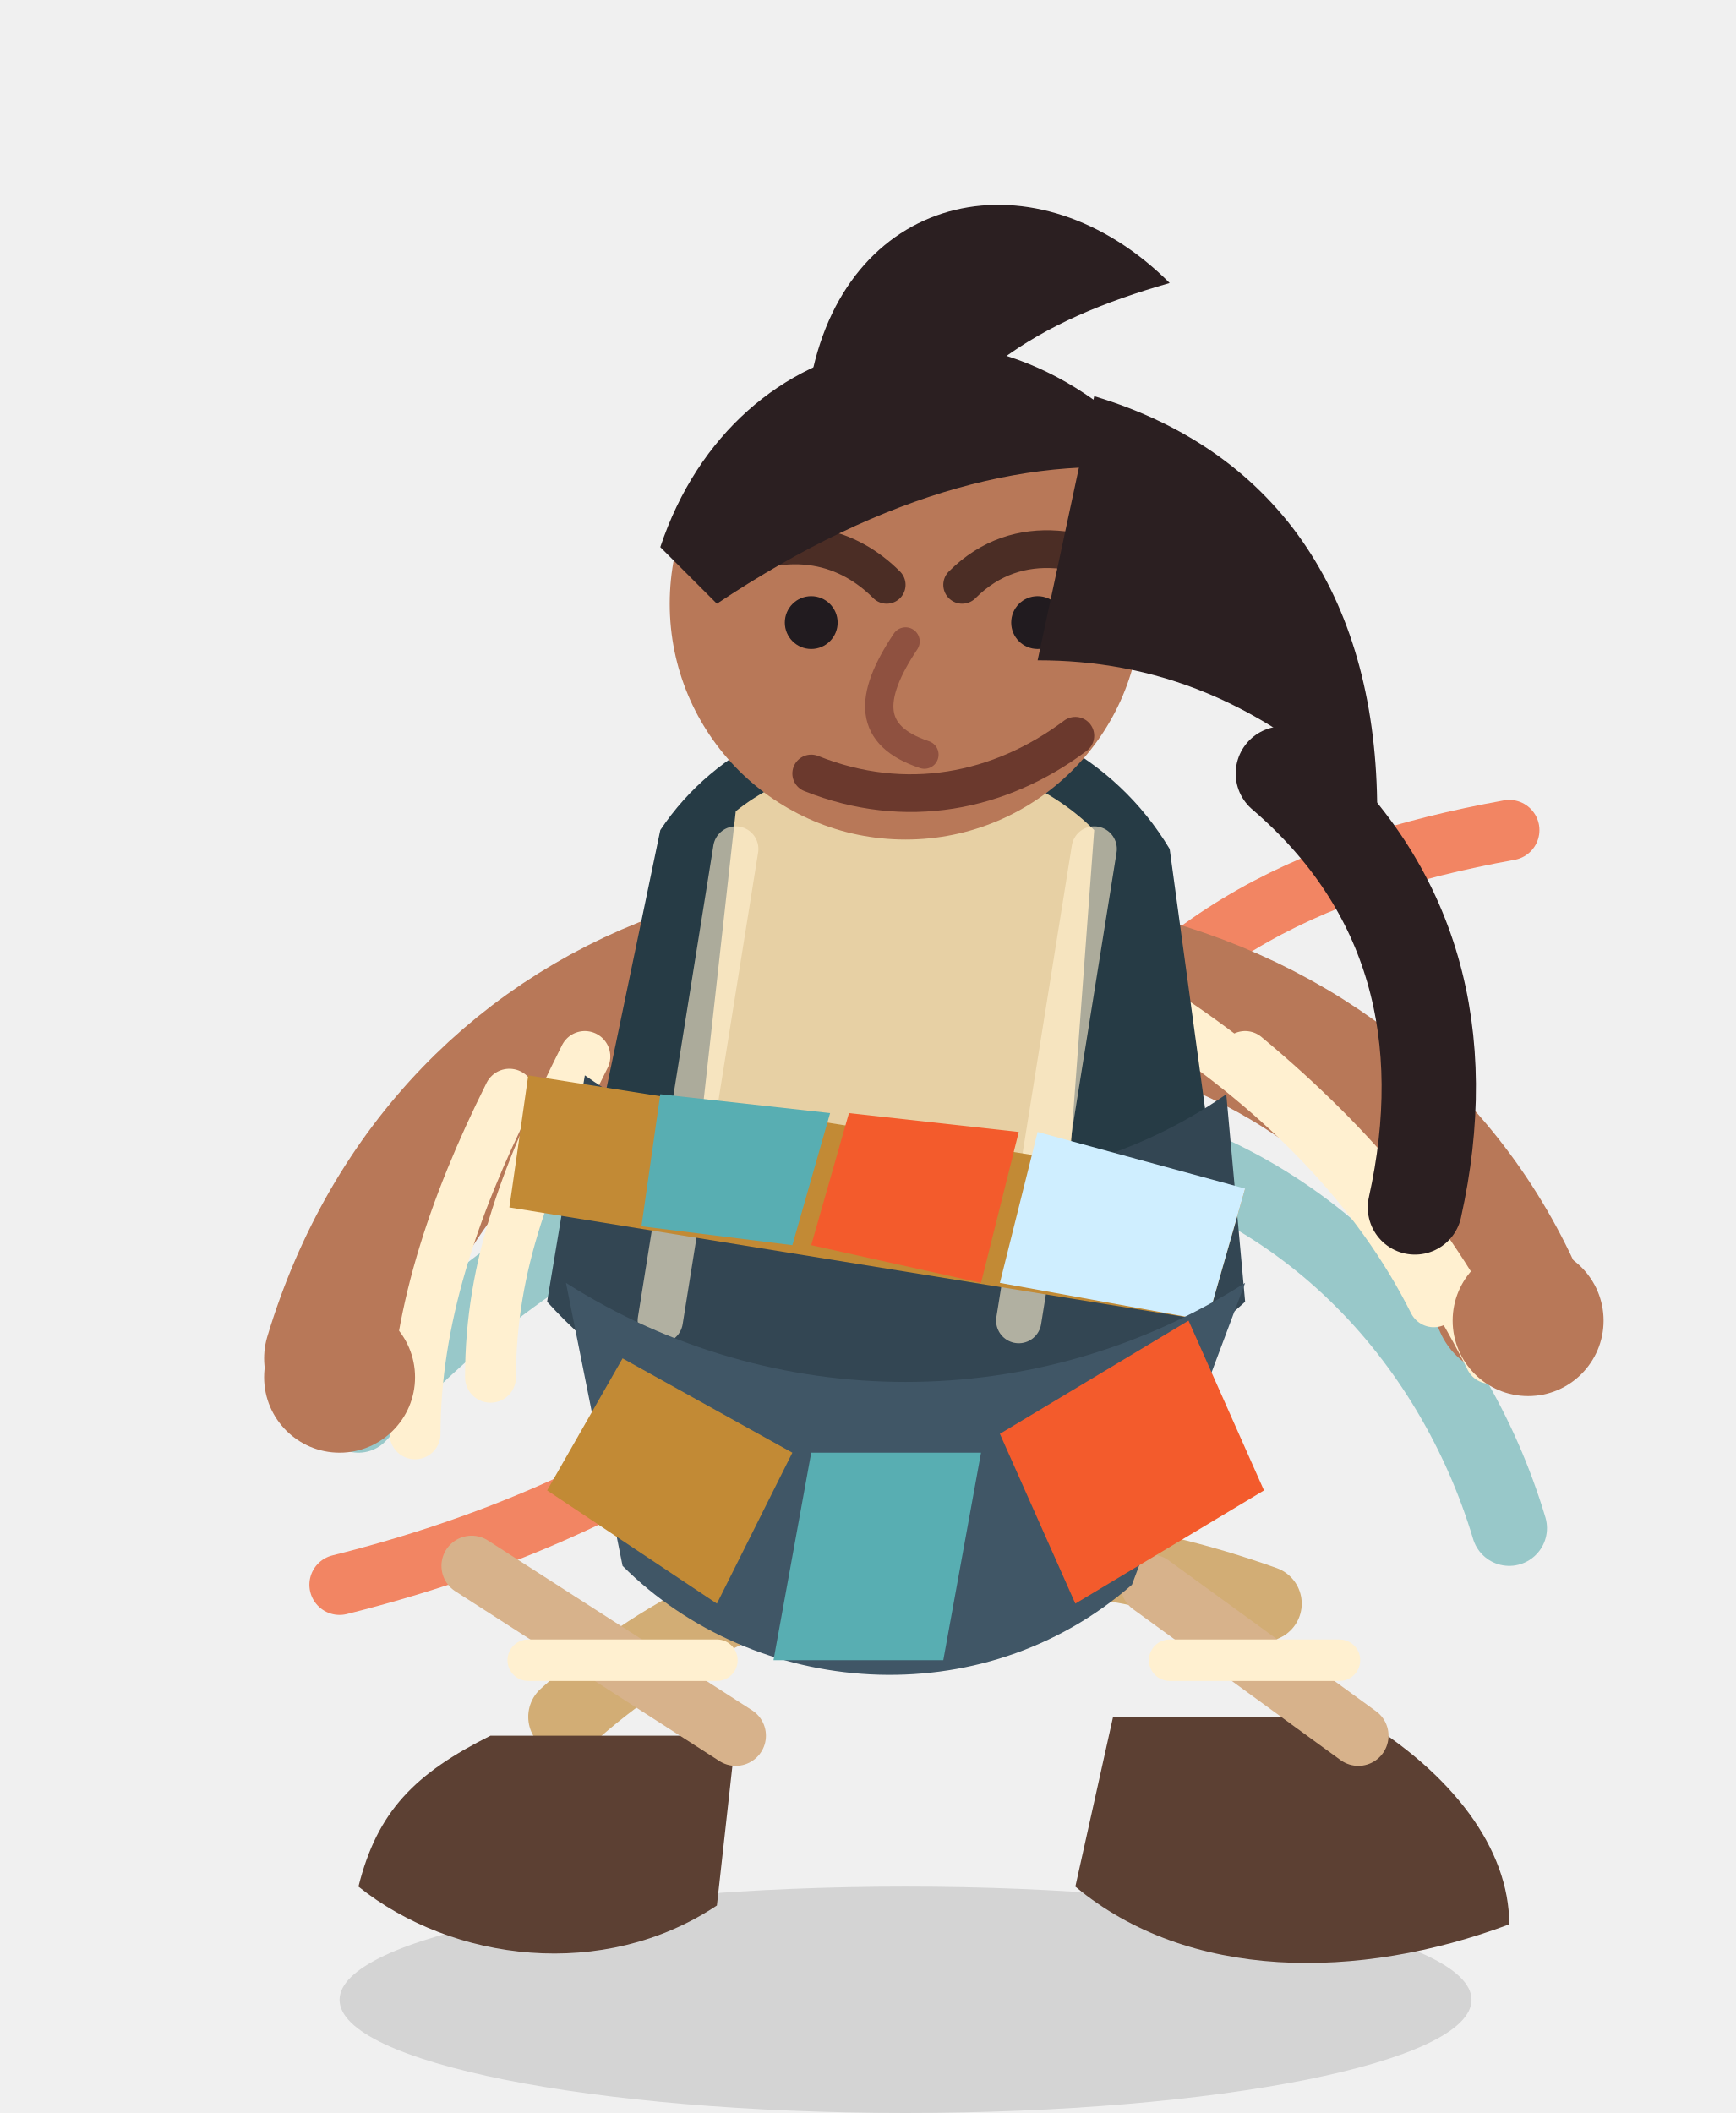
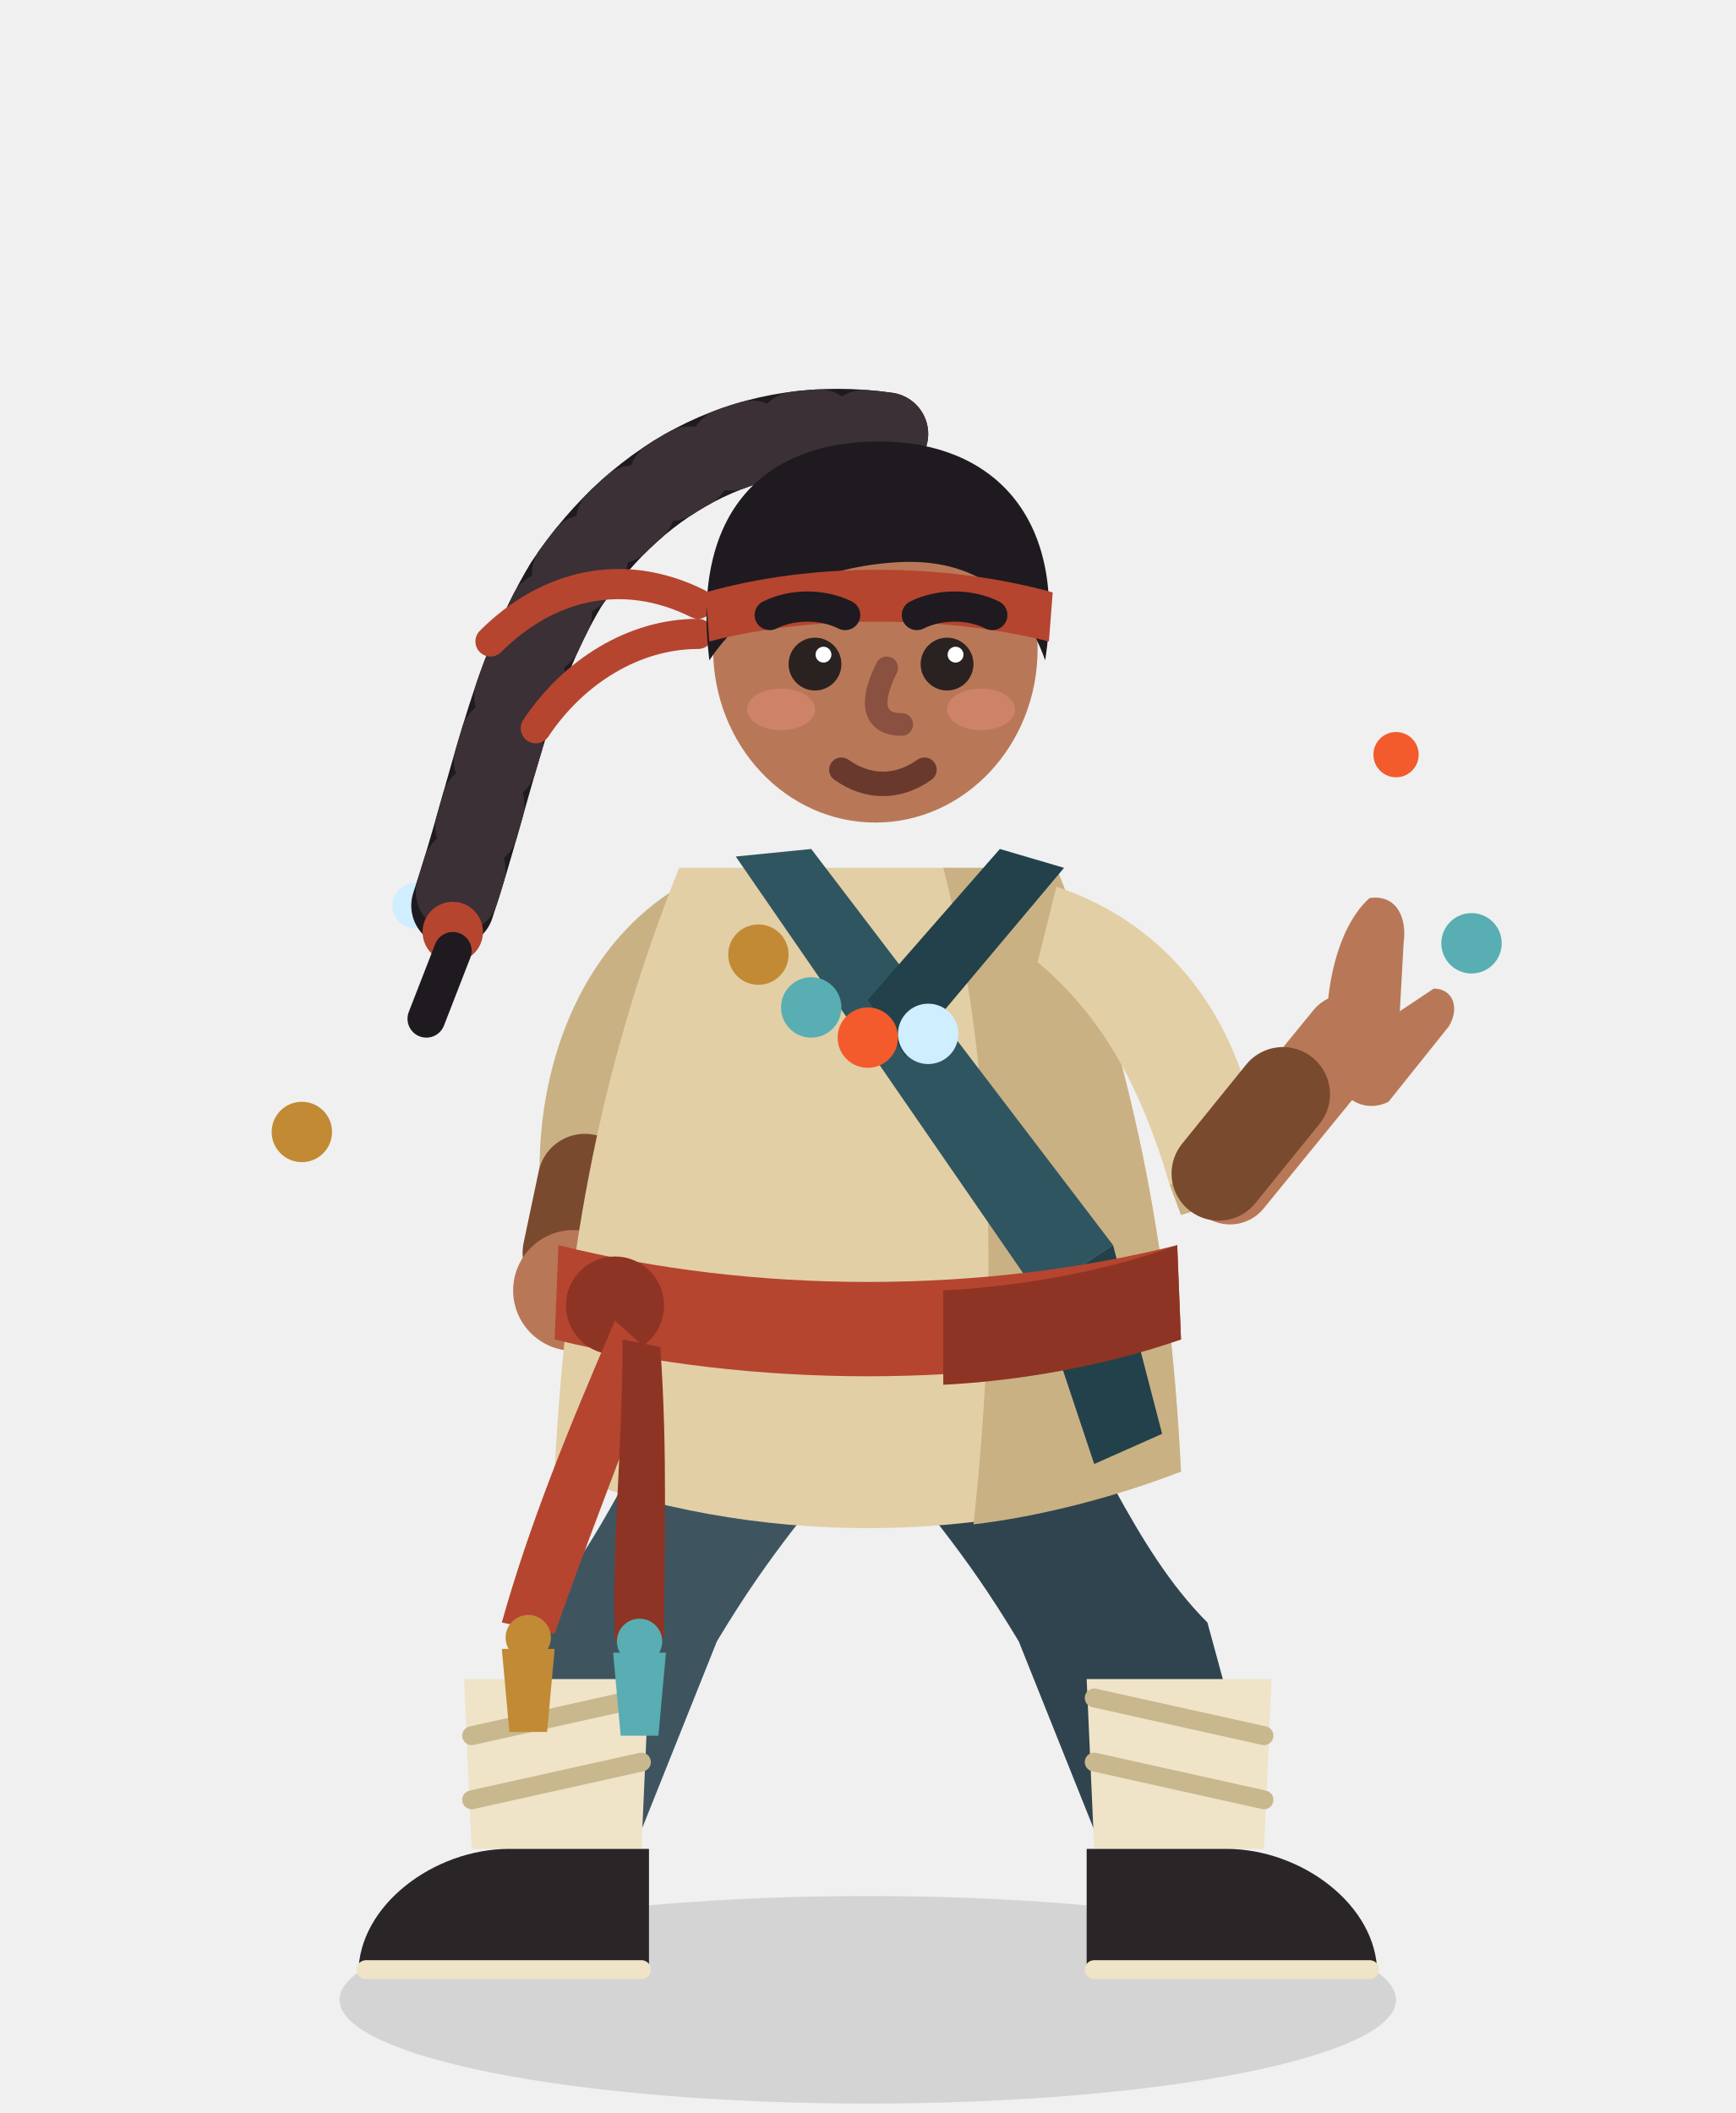
<svg xmlns="http://www.w3.org/2000/svg" width="92" height="112" viewBox="0 0 92 112">
-   <style>.body,.robe,.robeHem,.head,.hatHair,.staffArm,.offArm,.capeScarf,.familiar,.spark{transform-box:view-box}.body,.robe{transform-origin:48px 88px;animation:benderBody 2.2s ease-in-out infinite}.head{transform-origin:48px 31px;animation:benderHead 2.2s ease-in-out infinite}.hatHair{transform-origin:48px 20px;animation:benderBraid 1.7s ease-in-out infinite}.staffArm{transform-origin:62px 54px;animation:benderNearArm 2.2s ease-in-out infinite}.offArm{transform-origin:34px 54px;animation:benderFarArm 2.2s ease-in-out infinite}.capeScarf{transform-origin:47px 58px;animation:benderSash 2.2s ease-in-out infinite}.robeHem{transform-origin:48px 72px;animation:benderHem 2.2s ease-in-out infinite}.spark{transform-origin:49px 70px;animation:benderFlow 2.2s ease-in-out infinite}@keyframes benderBody{0%,100%{transform:translateX(-2px) rotate(-2deg)}50%{transform:translateX(3px) rotate(2deg)}}@keyframes benderHead{0%,100%{transform:rotate(-2deg)}50%{transform:rotate(4deg)}}@keyframes benderBraid{0%,100%{transform:rotate(-6deg) translateX(0)}50%{transform:rotate(9deg) translateX(2px)}}@keyframes benderNearArm{0%,100%{transform:rotate(-8deg) translateY(0)}50%{transform:rotate(22deg) translateY(-3px)}}@keyframes benderFarArm{0%,100%{transform:rotate(12deg) translateY(0)}50%{transform:rotate(-20deg) translateY(2px)}}@keyframes benderSash{0%,100%{transform:skewX(-3deg)}50%{transform:skewX(6deg)}}@keyframes benderHem{0%,100%{transform:skewX(-2deg)}50%{transform:skewX(4deg)}}@keyframes benderFlow{0%,100%{opacity:.55;transform:rotate(-5deg) scale(.95)}50%{opacity:.9;transform:rotate(8deg) scale(1.06)}}@media (prefers-reduced-motion: reduce){.body,.robe,.robeHem,.head,.hatHair,.staffArm,.offArm,.capeScarf,.familiar,.spark{animation:none}}</style>
-   <ellipse cx="48" cy="106" rx="30" ry="6" fill="#000" opacity="0.12" />
-   <g class="spark">
-     <path d="M19 75C30 63 43 58 57 60C69 62 77 71 80 81" stroke="#6fb6b7" stroke-width="4" stroke-linecap="round" fill="none" opacity="0.68" />
-     <path d="M18 84C34 80 45 72 55 60C61 50 69 46 80 44" stroke="#f35b2c" stroke-width="3.2" stroke-linecap="round" fill="none" opacity="0.72" />
-     <path d="M30 91C40 82 53 80 67 85" stroke="#c28a35" stroke-width="4" stroke-linecap="round" fill="none" opacity="0.66" />
-     <path d="M26 59C40 52 54 50 70 54" stroke="#d8f4ff" stroke-width="3" stroke-linecap="round" fill="none" opacity="0.7" />
+   <style>.bd,.hd,.tl,.ar,.of,.ss,.fx{transform-box:view-box}.bd{transform-origin:46px 100px;animation:bdK 2.4s ease-in-out infinite}@keyframes bdK{0%,100%{transform:translateY(0)}50%{transform:translateY(.8px) scale(1.01,.985)}}.hd{transform-origin:46px 44px;animation:hdK 2.4s ease-in-out infinite}@keyframes hdK{0%,100%{transform:rotate(-1.2deg)}50%{transform:rotate(1.4deg) translateY(-.4px)}}.tl{transform-origin:46px 24px;animation:tlK 2s ease-in-out infinite}@keyframes tlK{0%,100%{transform:rotate(-3deg)}50%{transform:rotate(4deg)}}.ar{transform-origin:57px 50px;animation:arK 2.4s ease-in-out infinite}@keyframes arK{0%,100%{transform:rotate(-2deg)}50%{transform:rotate(3deg) translateY(-.6px)}}.of{transform-origin:35px 49px;animation:ofK 2.4s ease-in-out infinite}@keyframes ofK{0%,100%{transform:rotate(1deg)}50%{transform:rotate(-2deg)}}.ss{transform-origin:33px 70px;animation:ssK 1.8s ease-in-out infinite}@keyframes ssK{0%,100%{transform:rotate(3deg)}50%{transform:rotate(-6deg)}}.fx{transform-origin:46px 55px;animation:fxK 4.8s linear infinite}@keyframes fxK{0%{transform:rotate(0)}100%{transform:rotate(360deg)}}@media (prefers-reduced-motion: reduce){.bd,.hd,.tl,.ar,.of,.ss,.fx{animation:none}}</style>
+   <ellipse cx="46" cy="106" rx="28" ry="5.5" fill="#000000" opacity="0.12" />
+   <g class="fx">
+     <circle cx="78" cy="50" r="1.6" fill="#58aeb2" />
+     <circle cx="16" cy="60" r="1.6" fill="#c28a35" />
+     <circle cx="74" cy="40" r="1.2" fill="#f35b2c" />
+     <circle cx="22" cy="48" r="1.2" fill="#cfeeff" />
  </g>
-   <g class="familiar">
-     <path d="M26 92L39 92L38 101C32 105 24 104 19 100C20 96 22 94 26 92Z" fill="#5c4033" />
-     <path d="M59 91L72 91C77 94 80 98 80 102C72 105 63 105 57 100Z" fill="#5c4033" />
-     <path d="M25 83L39 92M61 84L72 92" stroke="#d7b28b" stroke-width="3.2" stroke-linecap="round" />
-     <path d="M28 88H38M62 88H71" stroke="#fff0d0" stroke-width="2.2" stroke-linecap="round" />
+   <g class="tl">
+     <path d="M47 23C40 22 34 25 30 31C27 36 26 42 24 48" stroke="#1f1a20" stroke-width="4.4" stroke-linecap="round" stroke-linejoin="round" fill="none" />
+     <path d="M47 23C40 22 34 25 30 31C27 36 26 42 24 48" stroke="#3a3036" stroke-width="4.4" stroke-linecap="round" stroke-linejoin="round" fill="none" stroke-dasharray="1.2 2.4" />
+     <circle cx="24" cy="49.4" r="1.6" fill="#b5452f" />
+     <path d="M24 50.4L22.6 54" stroke="#1f1a20" stroke-width="2" stroke-linecap="round" stroke-linejoin="round" fill="none" />
+     <path d="M37 32C33 30 29 31 26 34M37 33.6C33.6 33.6 30.4 35.6 28.4 38.6" stroke="#b5452f" stroke-width="1.6" stroke-linecap="round" stroke-linejoin="round" fill="none" />
  </g>
-   <g class="offArm">
-     <path d="M37 52C28 55 21 62 18 72" stroke="#b87858" stroke-width="8" stroke-linecap="round" fill="none" />
-     <path d="M27 58C24 64 22 70 22 76M31 56C28 62 26 67 26 73" stroke="#fff0d0" stroke-width="2.7" stroke-linecap="round" fill="none" />
-     <circle cx="18" cy="73" r="4" fill="#b87858" />
-   </g>
-   <g class="staffArm">
-     <path d="M58 52C68 54 76 60 80 69" stroke="#b87858" stroke-width="8" stroke-linecap="round" fill="none" />
-     <path d="M66 56C72 61 76 66 79 72M62 54C68 58 73 63 76 69" stroke="#fff0d0" stroke-width="2.7" stroke-linecap="round" fill="none" />
-     <circle cx="81" cy="70" r="4" fill="#b87858" />
-   </g>
-   <g class="body robe">
-     <path d="M35 44C41 35 56 35 62 45L65 67C56 76 40 77 30 68Z" fill="#263b45" />
-     <path d="M39 43C44 39 53 39 58 44L56 71C50 75 42 75 36 70Z" fill="#e7d0a4" />
-     <path d="M31 57C41 64 55 65 65 58L66 69C55 79 39 80 29 69Z" fill="#334653" />
-     <path d="M39 45L35 70M58 45L54 70" stroke="#fff0d0" stroke-width="2.4" stroke-linecap="round" opacity="0.62" />
-     <g class="capeScarf">
-       <path d="M28 57L66 63L64 70L27 64Z" fill="#c28a35" />
-       <path d="M35 58L44 59L42 66L34 65Z" fill="#58aeb2" />
-       <path d="M45 59L54 60L52 68L43 66Z" fill="#f35b2c" />
-       <path d="M55 60L66 63L64 70L53 68Z" fill="#cfeeff" />
+   <path d="M37 72C34 76 32 82 28 86L25 97H34L38 87C41 82 43 80 46 76Z" fill="#3e5560" />
+   <path d="M55 72C58 76 60 82 64 86L67 97H58L54 87C51 82 49 80 46 76Z" fill="#2f444e" />
+   <path d="M24.6 89H34.4L34 98H25Z" fill="#efe3c8" />
+   <path d="M25 92L34 90M25 95.4L34 93.4" stroke="#c9b78e" stroke-width="1" stroke-linecap="round" stroke-linejoin="round" fill="none" />
+   <path d="M67.4 89H57.6L58 98H67Z" fill="#efe3c8" />
+   <path d="M67 92L58 90M67 95.4L58 93.4" stroke="#c9b78e" stroke-width="1" stroke-linecap="round" stroke-linejoin="round" fill="none" />
+   <path d="M19 104.6C19 101 23 98 27 98H34.4V104.6Z" fill="#2a2526" />
+   <path d="M73 104.6C73 101 69 98 65 98H57.6V104.6Z" fill="#2a2526" />
+   <path d="M19.4 104.4H34M72.6 104.4H58" stroke="#efe3c8" stroke-width="1" stroke-linecap="round" stroke-linejoin="round" fill="none" />
+   <g class="bd">
+     <g class="of">
+       <path d="M36 47C31 50 28.6 56 28.6 62L33.6 63C34 57.6 35.6 53 38.4 50Z" fill="#c9b184" />
+       <path d="M31 62.6L30.2 66.4" stroke="#7a4a2e" stroke-width="5" stroke-linecap="round" stroke-linejoin="round" fill="none" />
+       <circle cx="30.4" cy="68.4" r="3.2" fill="#b87858" />
    </g>
-     <g class="robeHem">
-       <path d="M30 68C41 75 55 75 66 68L60 84C52 91 40 90 33 83Z" fill="#405666" />
-       <path d="M33 72L42 77L38 85L29 79Z" fill="#c28a35" />
-       <path d="M43 77H52L50 88H41Z" fill="#58aeb2" />
-       <path d="M53 76L63 70L67 79L57 85Z" fill="#f35b2c" />
+     <path d="M36 46H56C60 56 62 66 62.6 78C52 82 40 82 29.4 78C30 66 32 56 36 46Z" fill="#e2cfa6" />
+     <path d="M50 46H56C60 56 62 66 62.6 78C59 79.4 55 80.4 51.6 80.8C53 68 52.6 56 50 46Z" fill="#c9b184" />
+     <path d="M39 45.4L43 45L59 66L55 68.6Z" fill="#2f5560" />
+     <path d="M55 68.6L59 66L61.6 76L58 77.6Z" fill="#22414a" />
+     <path d="M53 45L56.4 46L48 56L46 53Z" fill="#22414a" />
+     <path d="M29.6 66C40 68.6 52 68.6 62.4 66L62.6 71C52 73.6 40 73.6 29.4 71Z" fill="#b5452f" />
+     <path d="M50 68.4C54 68.2 58.6 67.4 62.4 66L62.6 71C58.6 72.4 54 73.2 50 73.4Z" fill="#8e3424" />
+     <circle cx="32.6" cy="69.2" r="2.6" fill="#8e3424" />
+     <circle cx="40.2" cy="50.6" r="1.6" fill="#c28a35" />
+     <circle cx="43" cy="53.4" r="1.6" fill="#58aeb2" />
+     <circle cx="46" cy="55" r="1.6" fill="#f35b2c" />
+     <circle cx="49.2" cy="54.8" r="1.6" fill="#cfeeff" />
+     <g class="ss">
+       <path d="M32.6 70C30 76 28 81 26.6 86L29.4 86.6C31 82 33 77 34.8 72Z" fill="#b5452f" />
+       <path d="M33 71C33 77 32.4 82 32.6 87L35.2 86.8C35.2 82 35.4 77 35 71.4Z" fill="#8e3424" />
+       <path d="M26.6 87.4H29.4L29 91.8H27Z" fill="#c28a35" />
+       <circle cx="28" cy="86.8" r="1.2" fill="#c28a35" />
+       <path d="M32.5 87.6H35.3L34.9 92H32.9Z" fill="#58aeb2" />
+       <circle cx="33.9" cy="87" r="1.2" fill="#58aeb2" />
+     </g>
+     <g class="ar">
+       <path d="M56 47C62 49 65.6 54 66.6 60L62 62.8C60.6 58 58.6 54 55 51Z" fill="#e2cfa6" />
+       <path d="M62 62.8L66.6 60C67 61 67.2 62 67.2 63L62.6 64.4Z" fill="#c9b184" />
+       <path d="M65.2 62.6L71.4 55" stroke="#b87858" stroke-width="4.6" stroke-linecap="round" stroke-linejoin="round" fill="none" />
+       <path d="M64.6 62.2L68 58" stroke="#7a4a2e" stroke-width="5" stroke-linecap="round" stroke-linejoin="round" fill="none" />
+       <path d="M70.4 56.4C70 52.4 71 49 72.6 47.6C74 47.4 74.6 48.6 74.4 50L74.2 53.6L76 52.4C77 52.4 77.4 53.4 76.8 54.4L73.6 58.4C72.4 59 71 58.4 70.4 56.4Z" fill="#b87858" />
+     </g>
+     <g class="hd">
+       <ellipse cx="46.4" cy="34.4" rx="8.6" ry="9.2" fill="#b87858" />
+       <path d="M37.6 35C36.6 27 40.6 23.4 46.6 23.4C52.6 23.4 56.6 27.4 55.4 35C54 31 51 29.6 47.6 29.8C44 30 40 31.4 37.6 35Z" fill="#1f1a20" />
+       <path d="M37.4 31.4C43 29.8 50 29.8 55.8 31.4L55.6 34C50 32.6 43 32.6 37.6 34Z" fill="#b5452f" />
+       <ellipse cx="41.4" cy="37.6" rx="1.8" ry="1.1" fill="#e8907e" opacity="0.45" />
+       <ellipse cx="52" cy="37.6" rx="1.8" ry="1.1" fill="#e8907e" opacity="0.45" />
+       <circle cx="43.2" cy="35.2" r="1.4" fill="#2a2220" />
+       <circle cx="50.2" cy="35.2" r="1.4" fill="#2a2220" />
+       <circle cx="43.65" cy="34.7" r="0.42" fill="#ffffff" />
+       <circle cx="50.65" cy="34.7" r="0.42" fill="#ffffff" />
+       <path d="M40.8 32.6C42 32 43.6 32 44.8 32.6M48.6 32.6C49.8 32 51.4 32 52.6 32.6" stroke="#1f1a20" stroke-width="1.6" stroke-linecap="round" stroke-linejoin="round" fill="none" />
+       <path d="M44.6 40.8C46 41.8 47.6 41.8 49 40.8" stroke="#6a392d" stroke-width="1.3" stroke-linecap="round" stroke-linejoin="round" fill="none" />
+       <path d="M47 35.4C46 37.4 46.4 38.4 47.8 38.4" stroke="#8a5040" stroke-width="1.2" stroke-linecap="round" stroke-linejoin="round" fill="none" />
    </g>
  </g>
-   <g class="head">
-     <circle cx="48" cy="32" r="12.5" fill="#b87858" />
-     <path d="M38 30C42 28 45 29 47 31M51 31C54 28 58 29 61 31" stroke="#4b2d25" stroke-width="2" stroke-linecap="round" fill="none" />
-     <circle cx="43" cy="33" r="1.4" fill="#211b1f" />
-     <circle cx="55" cy="33" r="1.4" fill="#211b1f" />
-     <path d="M43 41C48 43 53 42 57 39" stroke="#6b392d" stroke-width="2" stroke-linecap="round" fill="none" />
-     <path d="M48 34C46 37 46 39 49 40" stroke="#8f5140" stroke-width="1.5" stroke-linecap="round" fill="none" />
-   </g>
-   <g class="hatHair">
-     <path d="M35 29C39 17 53 14 62 25C55 24 47 26 38 32Z" fill="#2b1f21" />
-     <path d="M43 20C45 10 55 8 62 15C55 17 50 20 47 27Z" fill="#2b1f21" />
-     <path d="M58 21C68 24 73 32 73 43C67 37 61 35 55 35Z" fill="#2b1f21" />
-     <path d="M68 41C75 47 77 55 75 64" stroke="#2b1f21" stroke-width="5" stroke-linecap="round" fill="none" />
-   </g>
</svg>
